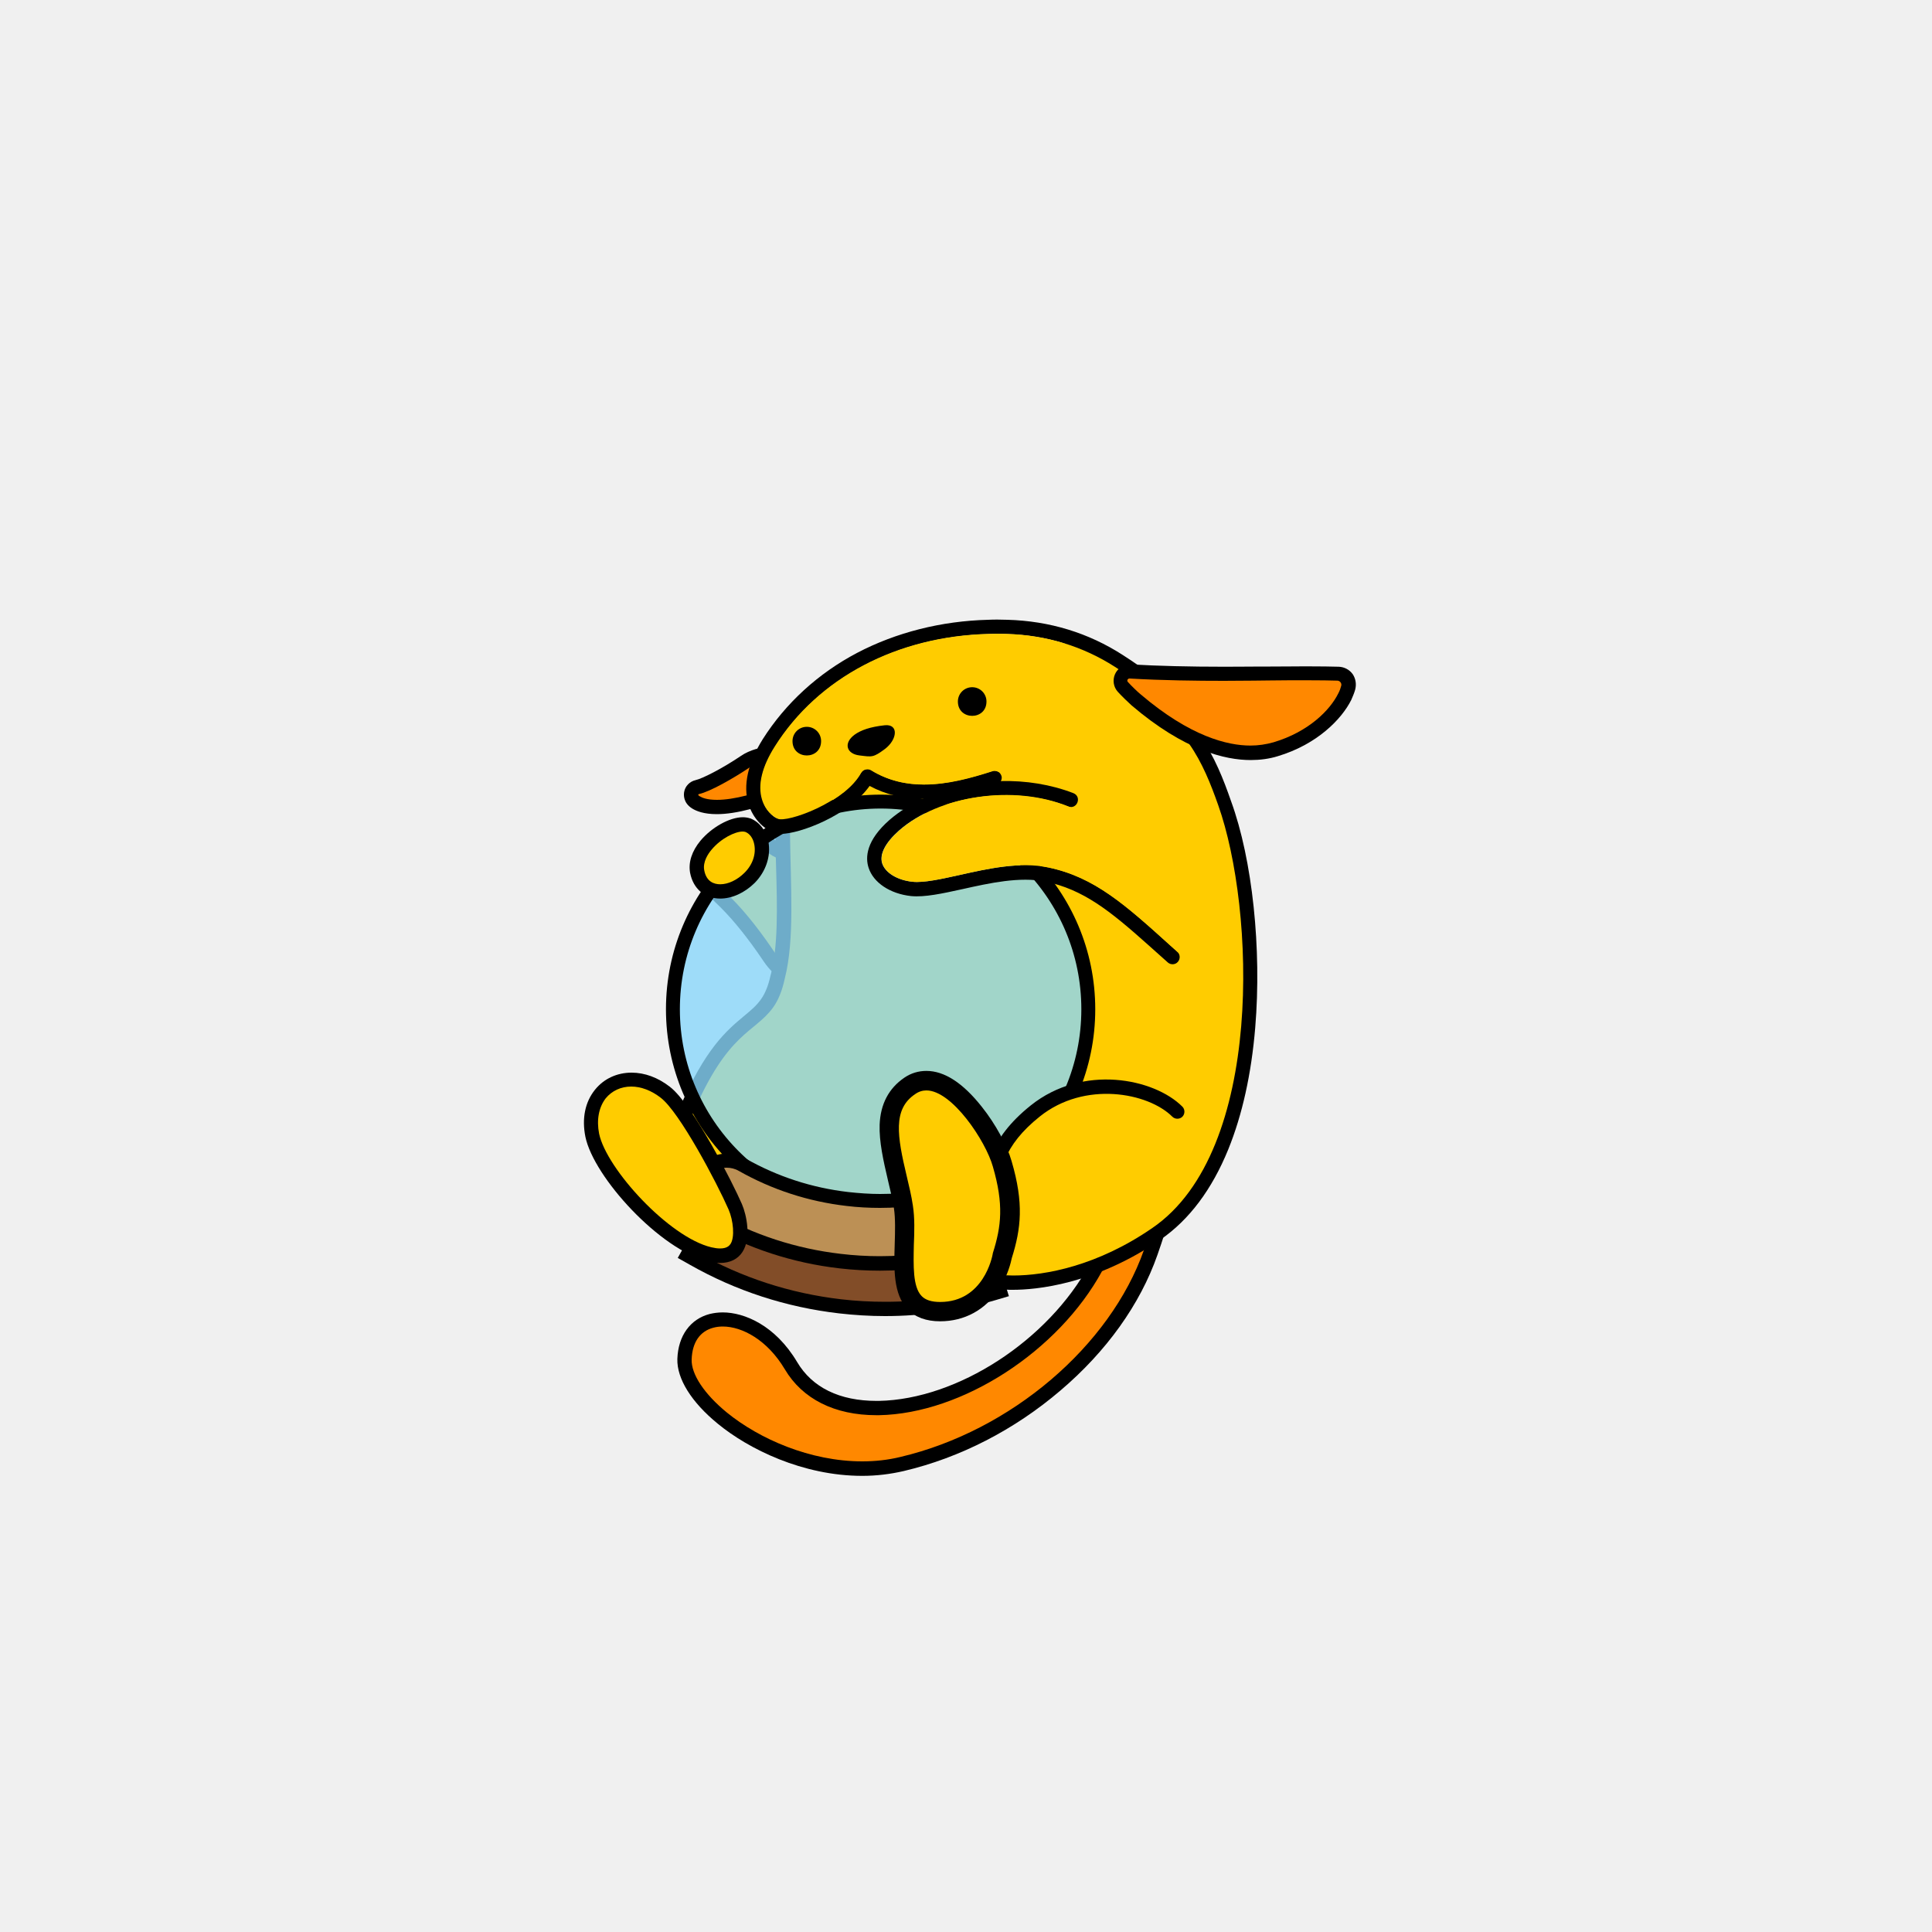
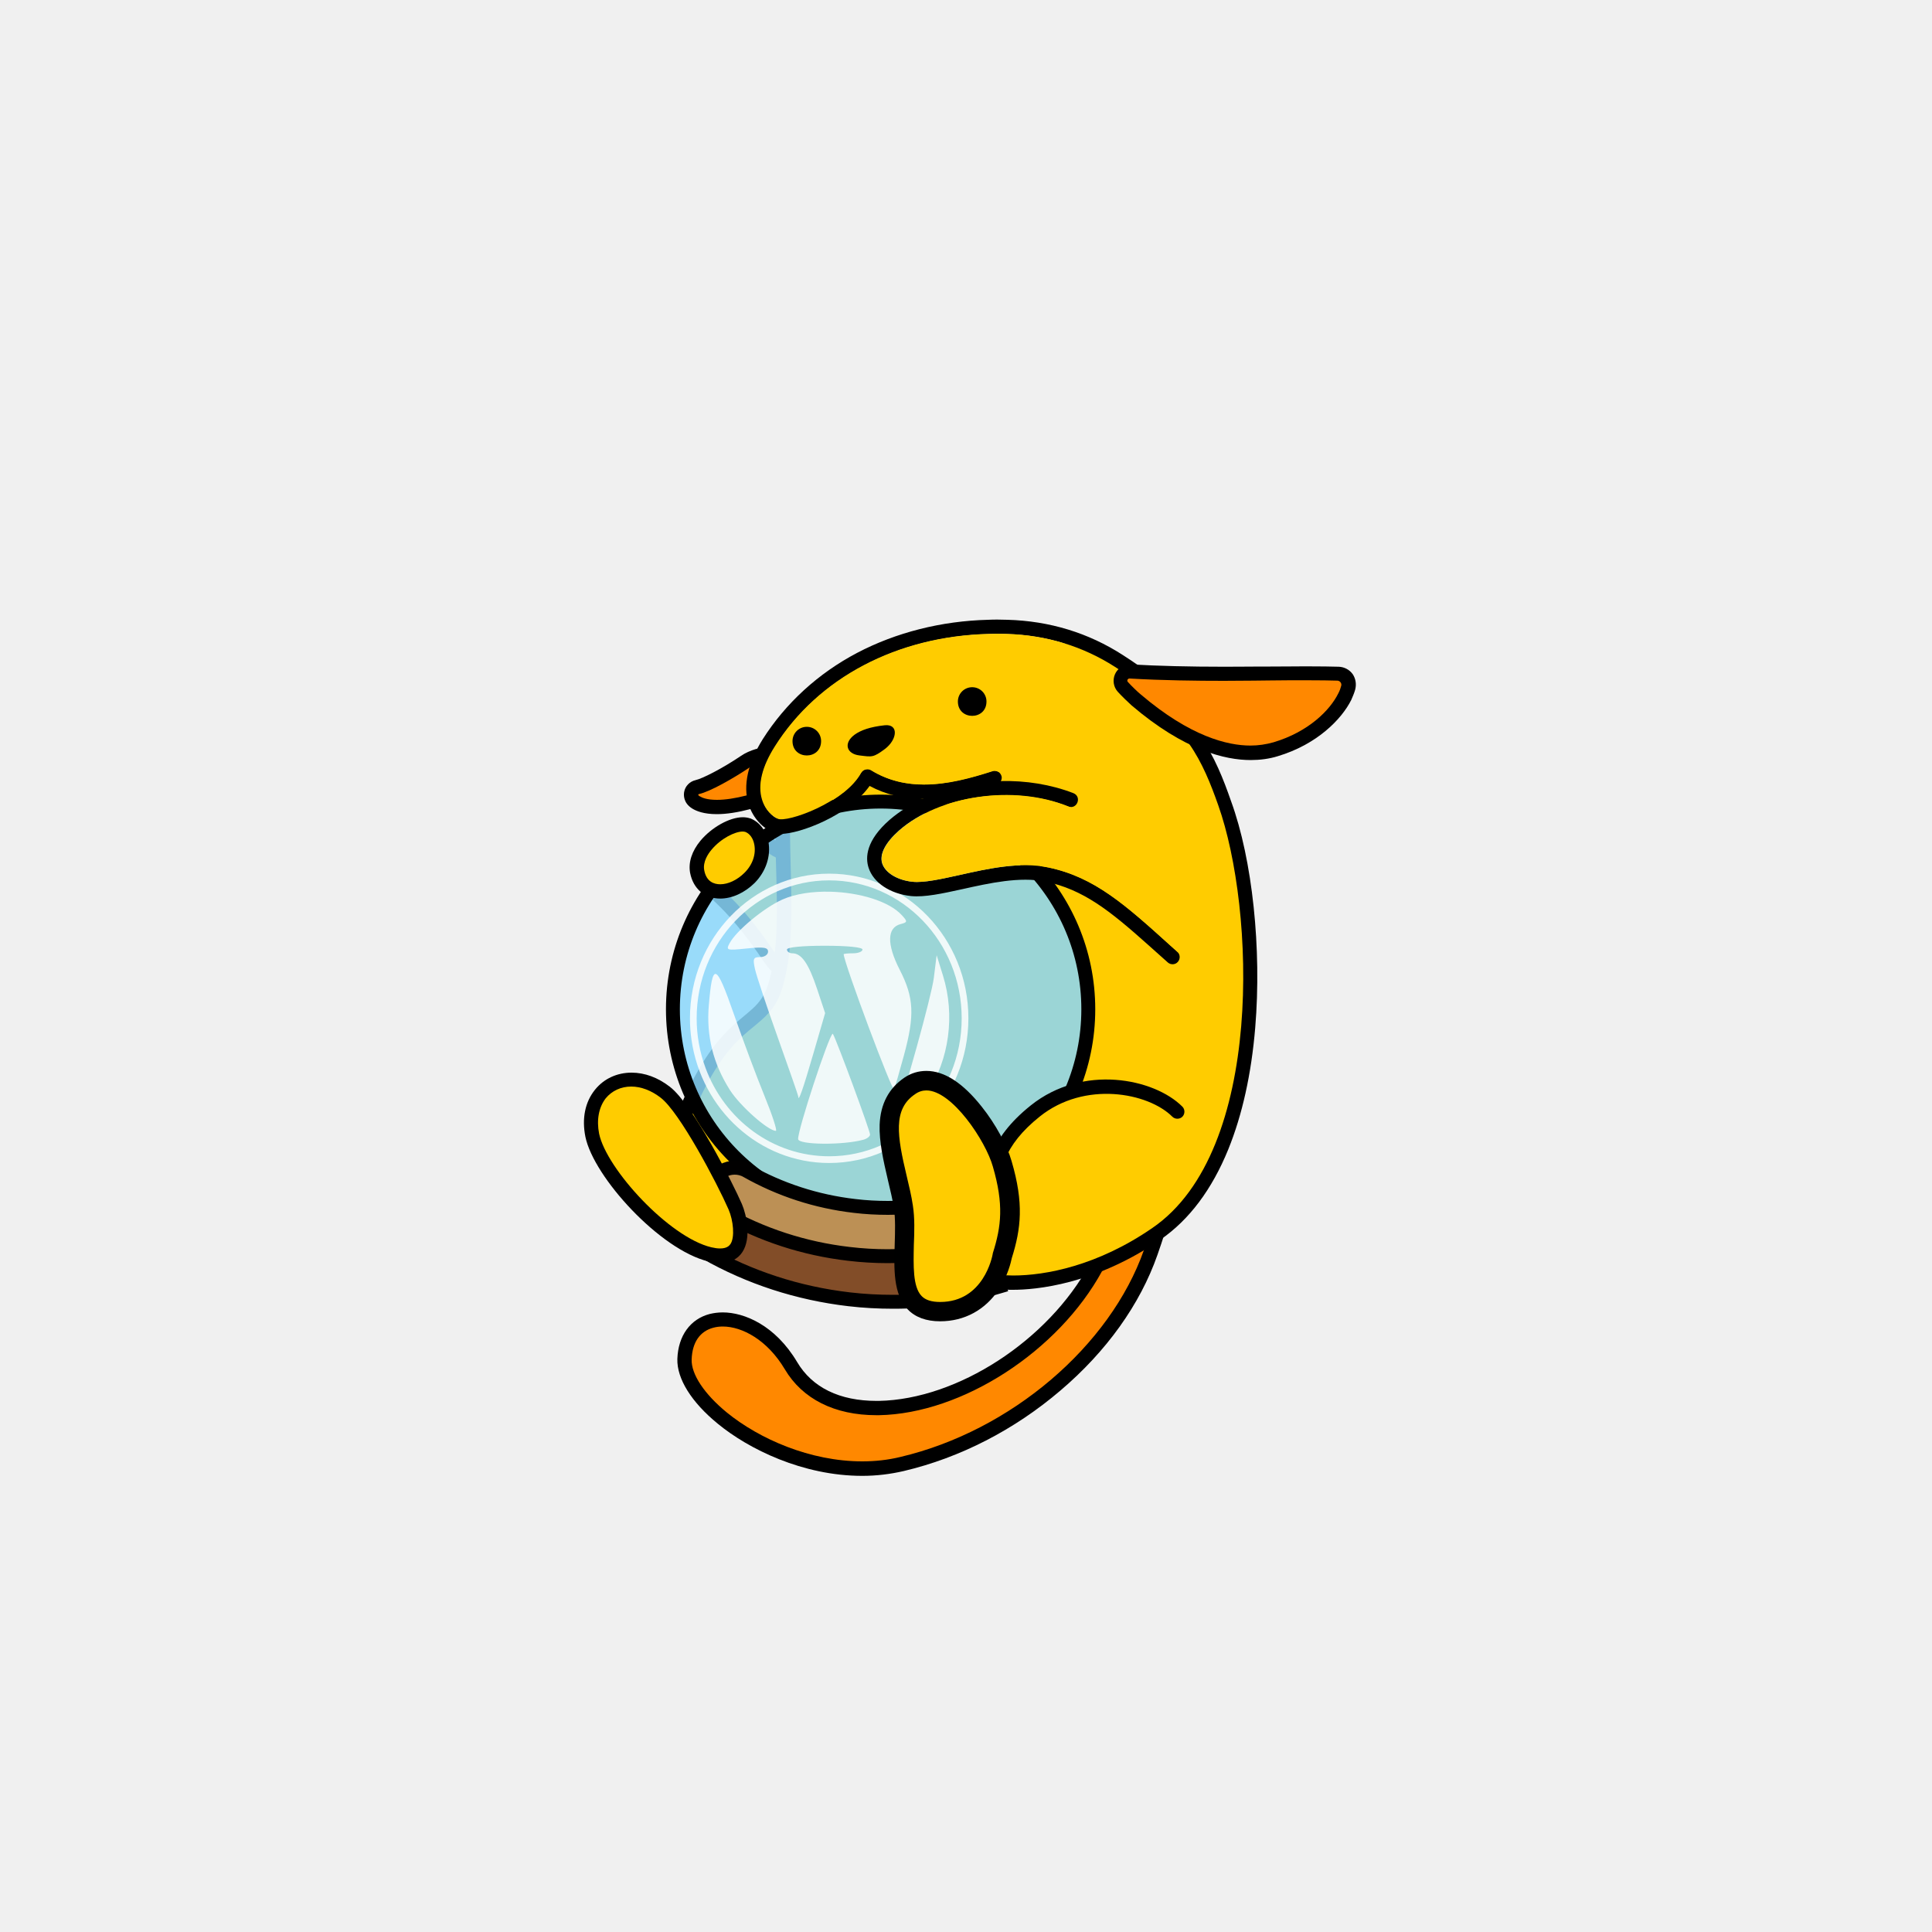
<svg xmlns="http://www.w3.org/2000/svg" version="1.1" id="Layer_1" x="0px" y="0px" viewBox="0 0 1000 1000" style="enable-background:new 0 0 1000 1000;" xml:space="preserve">
  <style type="text/css">
	.st0{fill:#FFCC00;}
	.st1{fill:#FF8800;}
	.st2{fill:#8AD7FB;fill-opacity:0.8;stroke:#000000;stroke-width:7.4;stroke-miterlimit:10;}
	.st3{fill:#824D28;}
	.st4{fill:#BC9055;}
</style>
  <g id="RightArm_1_">
    <path id="RightArm--bg" d="M436.6,504c-4.5,5.1-10.5,7.9-17,7.9c-9.1,0-18.5-5.5-24.4-14.4c-7.8-11.6-15.5-21.2-22.3-27.9l-4.8-4.7   c-2-2-1.1-5.3,1.6-6.1l6.5-1.7c3.2-0.9,6.4-2.7,9.1-5.5c3-3,4.8-6.7,5.2-10.4V430c0-1.3,1.5-2.1,2.5-1.3l9.3,6.9   c0.7,0.5,1.7,1.1,2.9,1.7c10.2,4.9,31.7,27.4,35.7,46.7C443,494.1,439.7,500.5,436.6,504z" />
    <path id="RightArm" class="st0" d="M402.1,444.1c-1.5-0.7-2.9-1.5-4.2-2.4l0,0c-0.5,5.5-3,11-7.3,15.3c-3.7,3.7-8.1,6.2-12.5,7.4   c8.7,8.6,17,19.8,23.2,29.1c4.5,6.7,11.6,11.1,18.3,11.1c4.1,0,8.1-1.6,11.4-5.4C444,484.4,413.7,449.6,402.1,444.1z" />
  </g>
  <g id="Tail--group">
    <path id="Tail--bg" d="M599.1,649.5c-9,25.7-26.4,50-50.3,70.3c-23.8,20.3-51.8,34.7-81,41.6c-6.9,1.6-14.1,2.5-21.5,2.5   c-30.8,0-58.9-13.9-74.8-27c-13.6-11.1-21.2-23.3-20.9-33.5c0.4-12,6.7-20.7,16.8-23.3c2.1-0.5,4.3-0.8,6.7-0.8   c11.2,0,27.2,6.7,38.5,25.7c7.8,13.2,22,20.1,41.1,20.1c0.4,0,0.8,0,1.2,0c40.7-0.8,87.6-31.2,109.1-70.8   c7.7-14.1,13.2-29.6,17.1-40.8c1.9-5.4,3.6-10.1,5.1-13.5c1.3-3.1,4.1-9.4,10.4-9.4c4.1,0,7.6,1.8,9.9,5   C612,603.2,609.8,618.9,599.1,649.5z" />
    <path id="Tail_2_" class="st1" d="M570.5,657.8c-22.7,41.7-72.5,73.9-115.5,74.7c-0.5,0-0.9,0-1.4,0c-21.6,0-38.3-8.4-47.4-23.8   c-9-15.1-22-22.1-32.1-22.1c-1.7,0-3.3,0.2-4.8,0.6c-7,1.8-11,7.6-11.3,16.4c-0.3,7.7,6.6,18,18.2,27.5   c16.8,13.7,43.2,25.3,70.1,25.3c6.6,0,13.3-0.7,19.8-2.3c57.2-13.5,108.5-57.4,126-107.1c5.4-15.3,16.7-49.2,4.5-49.2   C592.1,597.9,585.8,629.6,570.5,657.8z" />
  </g>
  <g id="Body--group">
    <path id="Body--bg" d="M649.7,531.9c-2,24-6.7,45.1-13.9,62.9c-8.5,20.9-20.3,36.6-35.1,46.8c-34,23.4-64.8,26-76.4,26   c-1.3,0-2.5,0-3.8-0.1c-18.4-0.8-26-4.4-32.7-7.5c-5.9-2.8-11-5.2-24.9-5.7c-37.5-1.5-67-9.9-83.1-23.6c-0.2-0.1-0.5-0.4-0.9-0.7   c-4.8-3.5-19.3-14.3-25-24.7c-5.3-9.7-6.2-22.3-2.3-31.4c13.4-31.2,24.5-40.5,33.5-48c3.6-3,6.4-5.3,8.8-8.7   c2.2-3.1,3.8-7.1,4.9-12.2c0-0.1,0-0.2,0.1-0.3c3.9-15,3.4-34.9,2.8-56c-0.2-5.7-0.3-11.7-0.4-17.5v-0.1c0-18.6,9.6-40.7,25.7-59.2   c18.1-20.8,41.6-33.6,66.1-36.2c20.2-2.1,34.3-3.1,45.9-3.1c43.7,0,58.6,14.8,82.2,48.4c7.5,10.6,12.1,22.5,16,33.7   C648.3,445.1,653.1,491.2,649.7,531.9z" />
    <path id="Body_1_" class="st0" d="M358.5,576.7c-3,7-2.2,17.4,2,25c5.6,10.3,23,22.2,24.1,23.2c15.1,12.9,43.7,20.5,78.7,21.9   c31.2,1.3,24.3,11.8,57.6,13.3c1.1,0,2.2,0.1,3.5,0.1c16.7,0,43.7-5,72.2-24.7c58-39.9,52.9-165.3,34-218.6   c-3.9-11.1-8.3-22.2-15.1-31.9c-23.5-33.5-36.6-45.2-76.2-45.2c-12.2,0-26.9,1.1-45.1,3.1c-49.9,5.3-85.3,55.3-85.3,88.1   c0.3,27.4,2.5,55.1-2.7,75.5c-1.4,6.5-3.4,11.2-6,14.9C390.4,534.9,376.8,533.8,358.5,576.7z" />
  </g>
  <g id="Ball--group">
-     <circle cx="455.8" cy="522.4" r="107.5" fill="#8ad7fb" style="fill-opacity:.8;fill:#8ad7fb;stroke-width:7.2;stroke:#000000" />
-     <path d="m522.2 670.9-7.1 2.1c-18.5 5.4-37.7 8.2-57 8.2-7.9 0-15.9-.5-23.8-1.4-27.4-3.2-53.3-11.6-77.1-25.1l-6.4-3.6 3.6-6.4 12.3-21.8 3.7-6.4 6.4 3.6c19.1 10.8 40 17.6 62 20.2 6.4.7 12.9 1.1 19.2 1.1 15.5 0 30.9-2.2 45.8-6.6l7.1-2.1 2.1 7.1 7 24 2.2 7.1z" />
-     <path d="M458.2 648.8c-6.7 0-13.4-.4-20.1-1.2-23-2.7-44.9-9.8-64.8-21.1L361 648.3c22.9 13 47.9 21.1 74.3 24.2 7.7.9 15.3 1.3 23 1.3 18.6 0 37-2.6 54.9-7.9l-7-24c-15.8 4.6-31.8 6.9-48 6.9z" fill="#824d28" style="paint-order:stroke fill markers;stroke-width:9.7;stroke:#000000" />
-     <path d="M517.7 640.9c-2.5 4.7-6.8 8.1-11.9 9.6-16.4 4.8-33.3 7.2-50.3 7.2-7 0-14-.4-21-1.2-24.2-2.8-47.1-10.3-68.1-22.2-4.6-2.6-7.9-6.9-9.4-12-1.4-5.1-.8-10.5 1.9-15.1 3.5-6.2 10.2-10.1 17.3-10.1 3.4 0 6.8.9 9.8 2.6 16.4 9.3 34.2 15.1 53.1 17.3 5.5.6 11 1 16.4 1 13.2 0 26.4-1.9 39.2-5.6 1.8-.5 3.7-.8 5.6-.8 8.8 0 16.6 5.9 19.1 14.3 1.4 5 .8 10.3-1.7 15z" />
-     <path d="m512.2 627.8c-1.6-5.5-6.6-9-12-9-1.2 0-2.3 0.2-3.5 0.5-13.5 3.9-27.3 5.9-41.2 5.9-5.7 0-11.5-0.3-17.3-1-19.8-2.3-38.6-8.4-55.9-18.2-1.9-1.1-4.1-1.6-6.2-1.6-4.4 0-8.6 2.3-10.9 6.3-3.4 6-1.3 13.6 4.7 17 20.1 11.4 42.1 18.6 65.3 21.3 6.7 0.8 13.5 1.2 20.2 1.2 16.3 0 32.5-2.3 48.2-6.9 6.8-1.9 10.6-8.8 8.6-15.5z" fill="#bc9055" />
+     <path fill="#8ad7fb" fill-opacity=".85" stroke="#000" stroke-width="7.2" d="M563.3 522.4a107.5 107.5 0 0 1-107.5 107.5 107.5 107.5 0 0 1-107.5-107.5 107.5 107.5 0 0 1 107.5-107.5 107.5 107.5 0 0 1 107.5 107.5z" color="#000" style="-inkscape-stroke:none" />
+     <path fill="#fff" fill-opacity=".85" fill-rule="evenodd" d="M429.178 452.2c-39.813 0-72.06 33.581-72.06 74.881 0 3.774.275 7.483.795 11.11 5.168 36.047 35.09 63.775 71.265 63.775 39.814 0 72.06-33.585 72.06-74.885 0-41.3-32.246-74.881-72.06-74.881zm0 3.475c37.86 0 68.584 31.912 68.584 71.406 0 39.494-30.724 71.406-68.584 71.406-29.207 0-54.152-19.001-64.036-45.815a73.856 73.856 0 0 1-4.548-25.591c0-39.494 30.725-71.406 68.584-71.406zm.539 5.87c-9.031-.228-17.921 1.027-24.697 4.025-9.453 4.181-23.877 16.097-27.36 22.604-1.99 3.719-1.603 3.841 8.903 2.757 8.74-.902 10.983-.564 10.983 1.657 0 1.536-1.83 2.792-4.067 2.792-3.553 0-3.895.786-2.7 6.225.752 3.424 6.102 19.475 11.888 35.669 5.786 16.194 10.521 29.816 10.521 30.272 0 3.194 2.413-3.664 7.737-21.981l6.16-21.184-4.185-12.576c-4.356-13.088-8.038-18.38-12.786-18.38-1.536 0-2.792-.88-2.792-1.956 0-1.173 7.822-1.955 19.553-1.955 11.732 0 19.553.782 19.553 1.955 0 1.076-2.2 1.956-4.888 1.956-2.688 0-4.874.22-4.858.489.311 4.952 25.358 71.968 26.126 69.901.599-1.613 2.878-9.515 5.064-17.56 5.647-20.785 5.2-29.912-2.166-44.276-6.783-13.227-6.624-21.826.44-23.673 3.61-.944 3.664-1.28.748-4.503-6.686-7.388-22.126-11.88-37.177-12.259zm55.084 32.857-1.451 11.732c-1.162 9.373-15.558 61.233-20.768 74.81-2.195 5.721 11.269-6.032 17.243-15.051 11.481-17.334 14.622-40.432 8.275-60.87zM370.6 504.16c-1.852-.652-2.776 4.891-3.731 16.288-1.325 15.794 2.25 30.086 10.948 43.776 5.194 8.173 19.754 21.1 23.766 21.1.822 0-1.828-8.14-5.89-18.087-4.06-9.948-11.168-28.94-15.794-42.203-4.666-13.376-7.448-20.222-9.3-20.874zm60.365 30.952c-2.073 1.122-18.11 49.772-17.853 54.485.165 3.01 23.27 3.227 33.805.317 1.882-.52 3.422-1.725 3.422-2.677 0-1.995-17.056-48.222-19.217-52.083-.037-.066-.09-.078-.157-.042z" color="#000" />
+     <path fill="#824d28" stroke="#000" stroke-width="7.2" d="M462.35 648.8c-6.7 0-13.4-.4-20.1-1.2-23-2.7-44.9-9.8-64.8-21.1l-12.3 21.8c22.9 13 47.9 21.1 74.3 24.2 7.7.9 15.3 1.3 23 1.3 18.6 0 37-2.6 54.9-7.9l-7-24c-15.8 4.6-31.8 6.9-48 6.9z" />
+     <path fill="#bc9055" stroke="#010000" stroke-width="7.2" d="M516.35 627.8c-1.6-5.5-6.6-9-12-9-1.2 0-2.3.2-3.5.5-13.5 3.9-27.3 5.9-41.2 5.9-5.7 0-11.5-.3-17.3-1-19.8-2.3-38.6-8.4-55.9-18.2-1.9-1.1-4.1-1.6-6.2-1.6-4.4 0-8.6 2.3-10.9 6.3-3.4 6-1.3 13.6 4.7 17 20.1 11.4 42.1 18.6 65.3 21.3 6.7.8 13.5 1.2 20.2 1.2 16.3 0 32.5-2.3 48.2-6.9 6.8-1.9 10.6-8.8 8.6-15.5z" />
  </g>
  <g id="RightHand--group">
    <path id="RightHand--bg" d="M390.6,457c-5.2,5.1-11.7,8.1-17.8,8.1c-8.1,0-14-5.1-15.6-13.3c-1-5.4,0.9-11.3,5.4-16.7   c5.8-6.9,14.9-12,21.7-12.1h0.2c1.3,0,2.6,0.2,3.8,0.6h0.2l0.1,0.1c4.5,1.8,7.9,6.2,9.1,11.8C399.1,443,396.5,451,390.6,457z" />
    <path id="RightHand" class="st0" d="M385.4,451.7c4.2-4.2,6-9.6,5-14.7c-0.6-3.1-2.3-5.5-4.6-6.4c-0.4-0.1-0.9-0.2-1.3-0.2h-0.1   c-4,0-11.3,3.6-16.1,9.4c-1.8,2.1-4.6,6.3-3.8,10.6c1.1,6,5.1,7.3,8.3,7.3C376.9,457.7,381.6,455.5,385.4,451.7z" />
  </g>
  <g id="RightFootGroup">
    <path id="RightFoot--bg" d="M384.3,648c-2.4,3.7-6.4,5.7-11.5,5.7c-1.9,0-4-0.3-6.2-0.8c-25-6-59.3-43.6-63.6-64.5   c-1.9-9.4-0.2-18,5-24.4c4.6-5.7,11.4-8.8,18.9-8.8c6.8,0,13.6,2.5,19.8,7.3c12.2,9.4,32.9,50.5,37.3,60.7   C386.5,629,388.9,640.9,384.3,648z" />
    <path id="RightFoot_1_" class="st0" d="M310.1,586.8c3.8,18.2,36.2,53.6,58.1,58.8c1.7,0.4,3.2,0.6,4.5,0.6c3.4,0,4.7-1.3,5.4-2.3   c2.3-3.5,1.5-12.1-1-17.9c-6.1-13.9-25.3-50.3-35.1-57.8c-4.9-3.8-10.2-5.8-15.3-5.8c-5.3,0-10,2.2-13.2,6.1   C309.9,573.2,308.7,579.7,310.1,586.8z" />
  </g>
  <g id="RightEar--group">
    <path id="RightEar--bg" d="M413.3,399.4c-0.4,4.4-3.8,8.4-11.1,12.9c-4.7,3-10.2,5.5-13.9,6.5c-6.5,1.7-12.3,2.6-17.3,2.6   c-6.7,0-10.6-1.6-12.7-2.9c-4.8-3-4.4-7.2-4.2-8.5c0.5-3.1,2.9-5.5,5.9-6.2c3.5-0.8,13.5-5.8,23.6-12.6c4.2-2.9,10.7-4.8,16.1-4.8   c5.8,0,9.1,2.2,10.8,4.1C412.6,392.9,413.6,396,413.3,399.4z" />
    <path id="RightEar" class="st1" d="M361.4,411.3c0,0.3,0.4,0.7,0.9,0.9c1.1,0.7,3.6,1.8,8.8,1.8c4.3,0,9.5-0.8,15.4-2.3   c5.2-1.4,19.1-8.8,19.5-13c0.1-1.3-0.2-2.4-0.9-3.2c-1-1.1-2.8-1.7-5.3-1.7c-3.9,0-8.9,1.5-11.9,3.5c-8.5,5.7-20.5,12.5-26.1,13.7   C361.5,411.1,361.4,411.2,361.4,411.3z" />
  </g>
  <g id="Head--group">
    <path id="Head--bg" d="M516.4,328.1c1.6,0,3.2,0,4.8,0.1c20.6,0.6,39.5,6.5,55.9,17c11.2,7.2,17.5,11.4,25.9,25.2   c1.5,2.5,9,0.8,7.9-1.1c-10.1-17.6-17.5-22.3-29.8-30.3c-17.7-11.4-37.8-17.6-59.7-18.2c-1.6,0-3.3-0.1-5-0.1l0,0   c-1.6,0-3.3,0-4.9,0.1c-24.3,0.6-47.8,6.6-67.8,17.1c-20.2,10.6-37.1,26.1-48.9,44.7c-7.7,12.3-10.3,23.9-7.4,33.5   c2.4,7.8,7.9,12.7,12.3,14.6c1.4,0.6,2.9,0.9,4.7,0.9c9.3,0,34.7-9.3,45.7-24.8c8.4,4.5,17.6,6.7,28.1,6.7c12.6,0,25-3.2,36.4-6.9   c3-1,3.8-2.2,3.9-4.1c0-1.3-1.2-3.6-3.8-3.5c-0.3,0-0.7,0.1-1,0.2c-11.2,3.6-23.3,6.9-35.4,6.9c-9.3,0-18.6-2-27.4-7.4   c-0.6-0.4-1.3-0.5-1.9-0.5c-1.3,0-2.5,0.6-3.2,1.8l-0.1,0.1c-7.9,14.3-33.3,24.1-41.2,24.1c-0.7,0-1.3-0.1-1.7-0.3   c-2.8-1.2-6.6-4.6-8.2-10c-2.3-7.5,0-17,6.6-27.4c22.5-35.7,63.4-57.1,110.6-58.3l0,0C513.2,328.1,514.8,328.1,516.4,328.1" />
    <path id="Head" class="st0" d="M516.6,399.4c-1-0.4-2-0.7-3-0.3c-19.7,6.3-42.5,12-62.8-0.5c-1.7-1.1-4-0.5-5.1,1.2l-0.1,0.1   c-8.6,15.7-38.3,26-43,23.9c-2.8-1.2-6.6-4.6-8.2-10c-2.3-7.5,0-17,6.6-27.4c22.5-35.7,63.4-57.1,110.6-58.3l0,0   c3.1-0.1,6.3-0.1,9.5,0c20.6,0.6,39.5,6.5,55.9,17c13.2,8.5,19.7,12.7,30.6,33.6C613.2,389.2,523.2,402.2,516.6,399.4z" />
  </g>
  <g id="LeftArm--group">
    <path id="LeftArm--bg" d="M478,413.3c-6.4,2.9-12.4,6.6-17.6,11.1c-12.1,10.6-12.6,19.4-10.8,24.8c2.5,7.7,11.1,13.4,21.9,14.6   c7.1,0.7,16.2-1.3,26.7-3.6c13.9-3.1,29.7-6.6,42.9-3.9c19.6,4.1,33.3,15,53.1,32.7l10.3,9.2c1.5,1.3,3.9,1.2,5.2-0.4   c1.3-1.5,1.2-3.9-0.4-5.2l0,0l-2.9-2.6c-24-21.7-39.9-36-63.8-41c-14.8-3.1-31.3,0.6-46,3.9c-9.5,2.1-18.5,4.1-24.3,3.5   c-7.8-0.8-14.1-4.6-15.7-9.5c-1.5-4.7,1.6-10.7,8.7-17c20.7-18.2,59.1-23.7,87.5-12.5c4.7,1.9,7.4-5.1,2.7-6.9   c-11.4-4.4-24.6-6.6-37.7-6.2C507.7,404.7,487.3,409.1,478,413.3z" />
    <path id="LeftArm" class="st0" d="M615.4,451c11.7,12.2,17,60.3-6,41.6l0,0l-2.9-2.6c-24-21.7-39.9-36-63.8-41   c-14.8-3.1-31.3,0.6-46,3.9c-9.5,2.1-18.5,4.1-24.3,3.5c-7.8-0.8-14.1-4.6-15.7-9.5c-1.5-4.7,1.6-10.7,8.7-17   c20.7-18.2,59.3-24,87.5-12.5C557.5,419.4,599,433.9,615.4,451z" />
  </g>
  <g id="LeftEar--group">
    <path id="LeftEar--bg" d="M701.4,357.1c-0.5,1.7-1.2,3.4-2,5.2c-5,10-17.7,23-38,29.1c-4.5,1.4-9.3,2-14,2h-0.1   c-13,0-34.2-4.9-61.6-28.3c-1.9-1.7-5.1-4.8-7.1-7c-2.3-2.5-2.8-6.1-1.5-9.1s4.4-5.1,7.8-5.1c0.2,0,0.3,0,0.5,0   c13.9,0.8,30.1,1.2,48.4,1.2c8.1,0,14.8-0.1,19.3-0.1c2,0,3.5,0,4.5,0c7.4,0,13.3-0.1,18.2-0.1c8.1,0,13.7,0.1,17.1,0.2   c2.9,0.1,5.6,1.5,7.3,3.9C701.7,351.3,702.2,354.2,701.4,357.1z" />
    <path id="LeftEar" class="st1" d="M590.4,359.4c25.7,21.9,45.1,26.5,56.8,26.5h0.1c4,0,8-0.6,11.9-1.7   c18.1-5.4,29.2-16.6,33.5-25.3c0.8-1.5,1.2-2.8,1.5-3.9c0.4-1.3-0.6-2.6-1.9-2.7c-3.3-0.1-8.9-0.2-16.7-0.2c-5.4,0-11.6,0-18.2,0.1   c-3.3,0-12.2,0.2-23.9,0.2c-13.9,0-31.7-0.2-48.8-1.2c0,0,0,0-0.1,0c-0.9,0-1.5,1.1-0.8,1.8C585.8,355.2,588.8,358.1,590.4,359.4z" />
  </g>
  <g id="Face--group">
    <path id="RightEye" d="M417.6,376.2c-4.1,0-7.4,3.3-7.4,7.4c0,9.9,14.8,9.9,14.8,0C425,379.5,421.7,376.2,417.6,376.2z" />
    <path id="LeftEye" d="M503.2,355.7c-4.1,0-7.4,3.3-7.4,7.4c0,9.9,14.8,9.9,14.8,0C510.6,359,507.3,355.7,503.2,355.7L503.2,355.7   L503.2,355.7z" />
    <path id="Nose" d="M457.9,375.4c-7.4,0.8-12.3,2.5-15.6,4.9c-5.9,4.4-4.1,9.9,2.5,10.7c6.6,0.8,7.1,1.2,13.2-3.3   C464.5,382.8,465.3,374.6,457.9,375.4L457.9,375.4z" />
  </g>
  <g id="LeftLEg--group">
    <path id="LetLeg" class="st0" d="M512.4,655.2c-4.6-5.2-3.7-15.7-1.9-29.4c2.6-19.8,5-34.5,25.4-50.8c24.4-19.5,62.2-15,76.2-0.5   c3.6,3.7,6.7,10.9,7.3,18.8c0.9,11.4-22.2,42.4-44.8,51.8C552,654.7,520.6,664.4,512.4,655.2z" />
    <path id="LeftLeg--bg_1_" d="M512.4,658.9c-1.2,0-2.3-0.5-3-1.6c-4.7-6.7-4.5-17.2-2.6-32c2.5-19,4.6-35.5,26.8-53.2   c26.8-21.4,63.7-14,78.4,0.7c1.4,1.4,1.4,3.8,0,5.2s-3.8,1.4-5.2,0c-12.5-12.5-45.4-18.7-68.6-0.1c-18.9,15.1-21.4,28.2-24.1,48.4   c-1.4,11-2.3,21.8,1.3,26.7c1.2,1.7,0.8,4-0.9,5.2C513.9,658.7,513.1,658.9,512.4,658.9z" />
  </g>
  <g id="LeftFoot--group">
    <path id="LeftFoot--bg" d="M523.7,651.2c-0.4,1.9-2,9.1-6.7,16.2c-7,10.6-17.8,16.5-30.4,16.5c-7.2,0-12.9-2.1-16.8-6.2   c-7.5-7.8-7.1-21-6.7-33.7v-0.1c0.2-6.4,0.4-13.1-0.4-18.5c-0.7-4.4-1.8-9.1-3.1-14.5c-2.4-10.2-4.6-20.1-4.3-28.7   c0.4-10.7,4.7-18.9,12.8-24.4c3.5-2.4,7.4-3.5,11.4-3.5c9.3,0,18.9,6.2,28.7,18.6c7.1,8.9,13.1,20,15.4,28.1   C530,622.8,528.5,635.9,523.7,651.2z" />
    <path id="LeftFoot_1_" class="st0" d="M477,670.8c2,2.1,5.2,3.1,9.6,3.1c22.6,0,27-23.7,27.2-24.7c0-0.2,0.1-0.4,0.1-0.6   c4.4-13.9,5.7-25.2,0-44.8c-3.7-13.2-21.1-39.4-34.4-39.4c-2,0-4,0.6-5.8,1.9c-11.7,7.8-9.3,21.8-4.4,42.4   c1.2,5.1,2.5,10.4,3.2,15.3c1,6.4,0.8,13.5,0.5,20.4C472.8,655,472.4,666,477,670.8z" />
  </g>
</svg>
